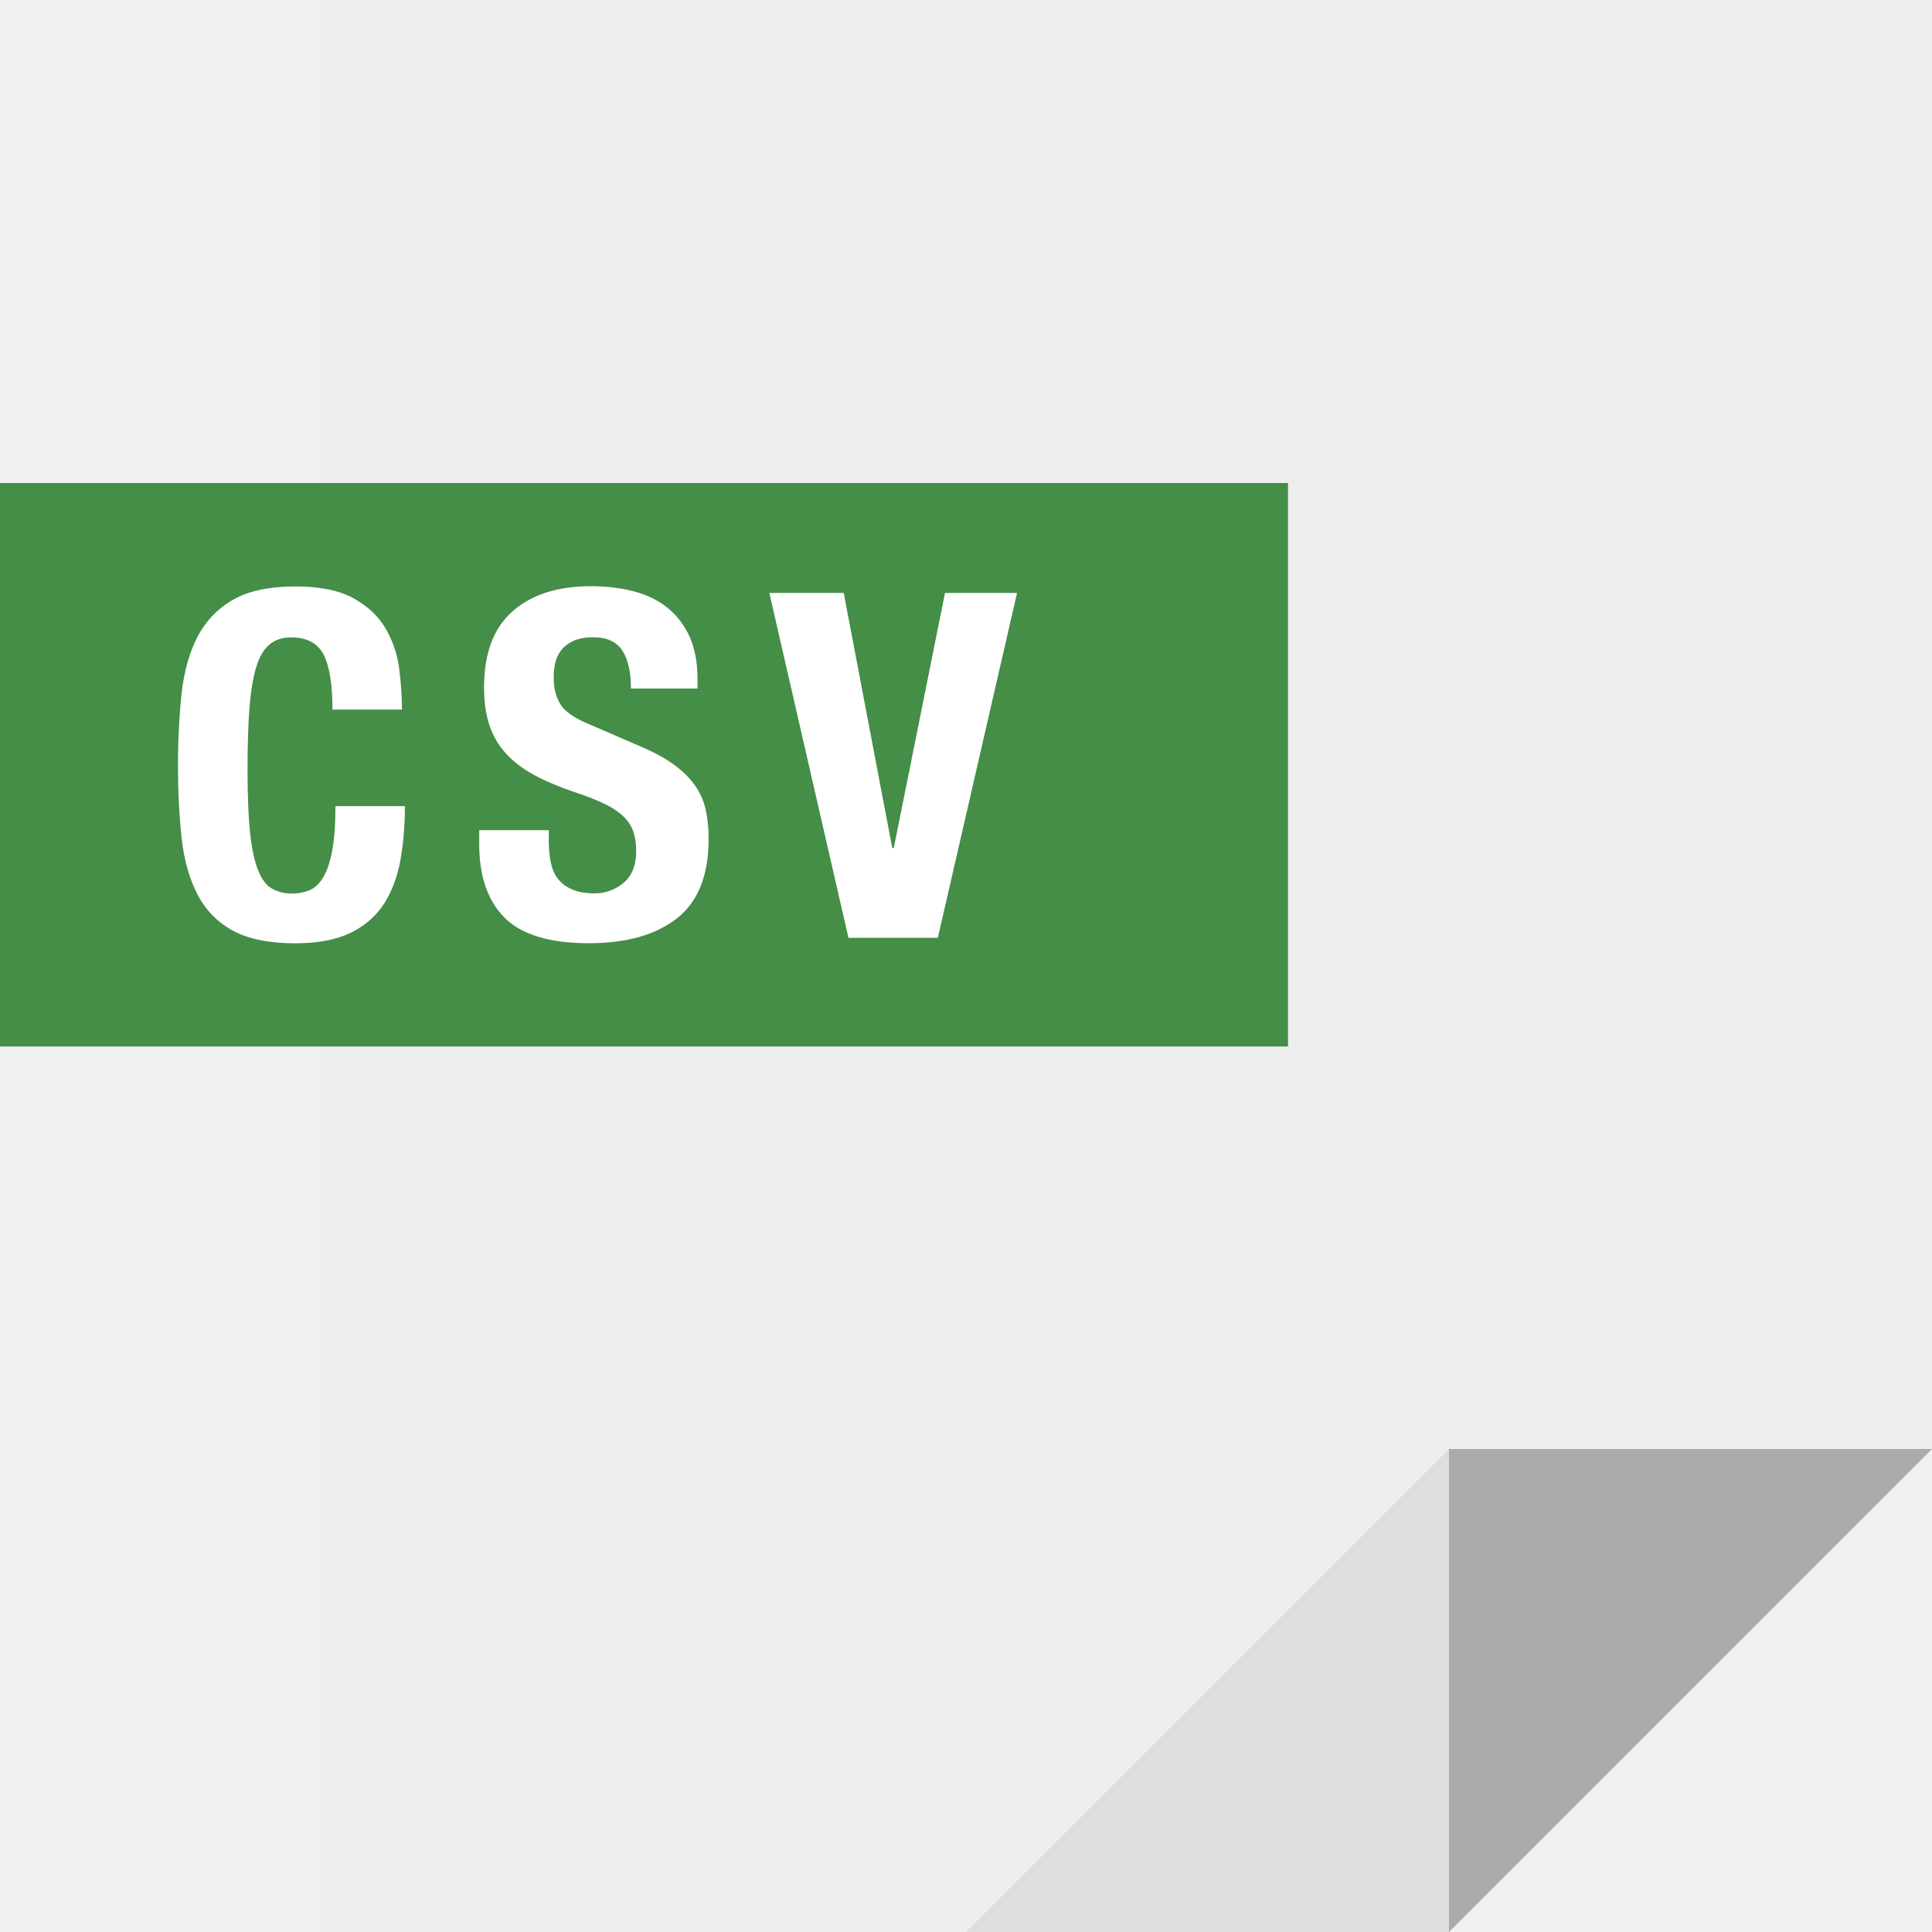
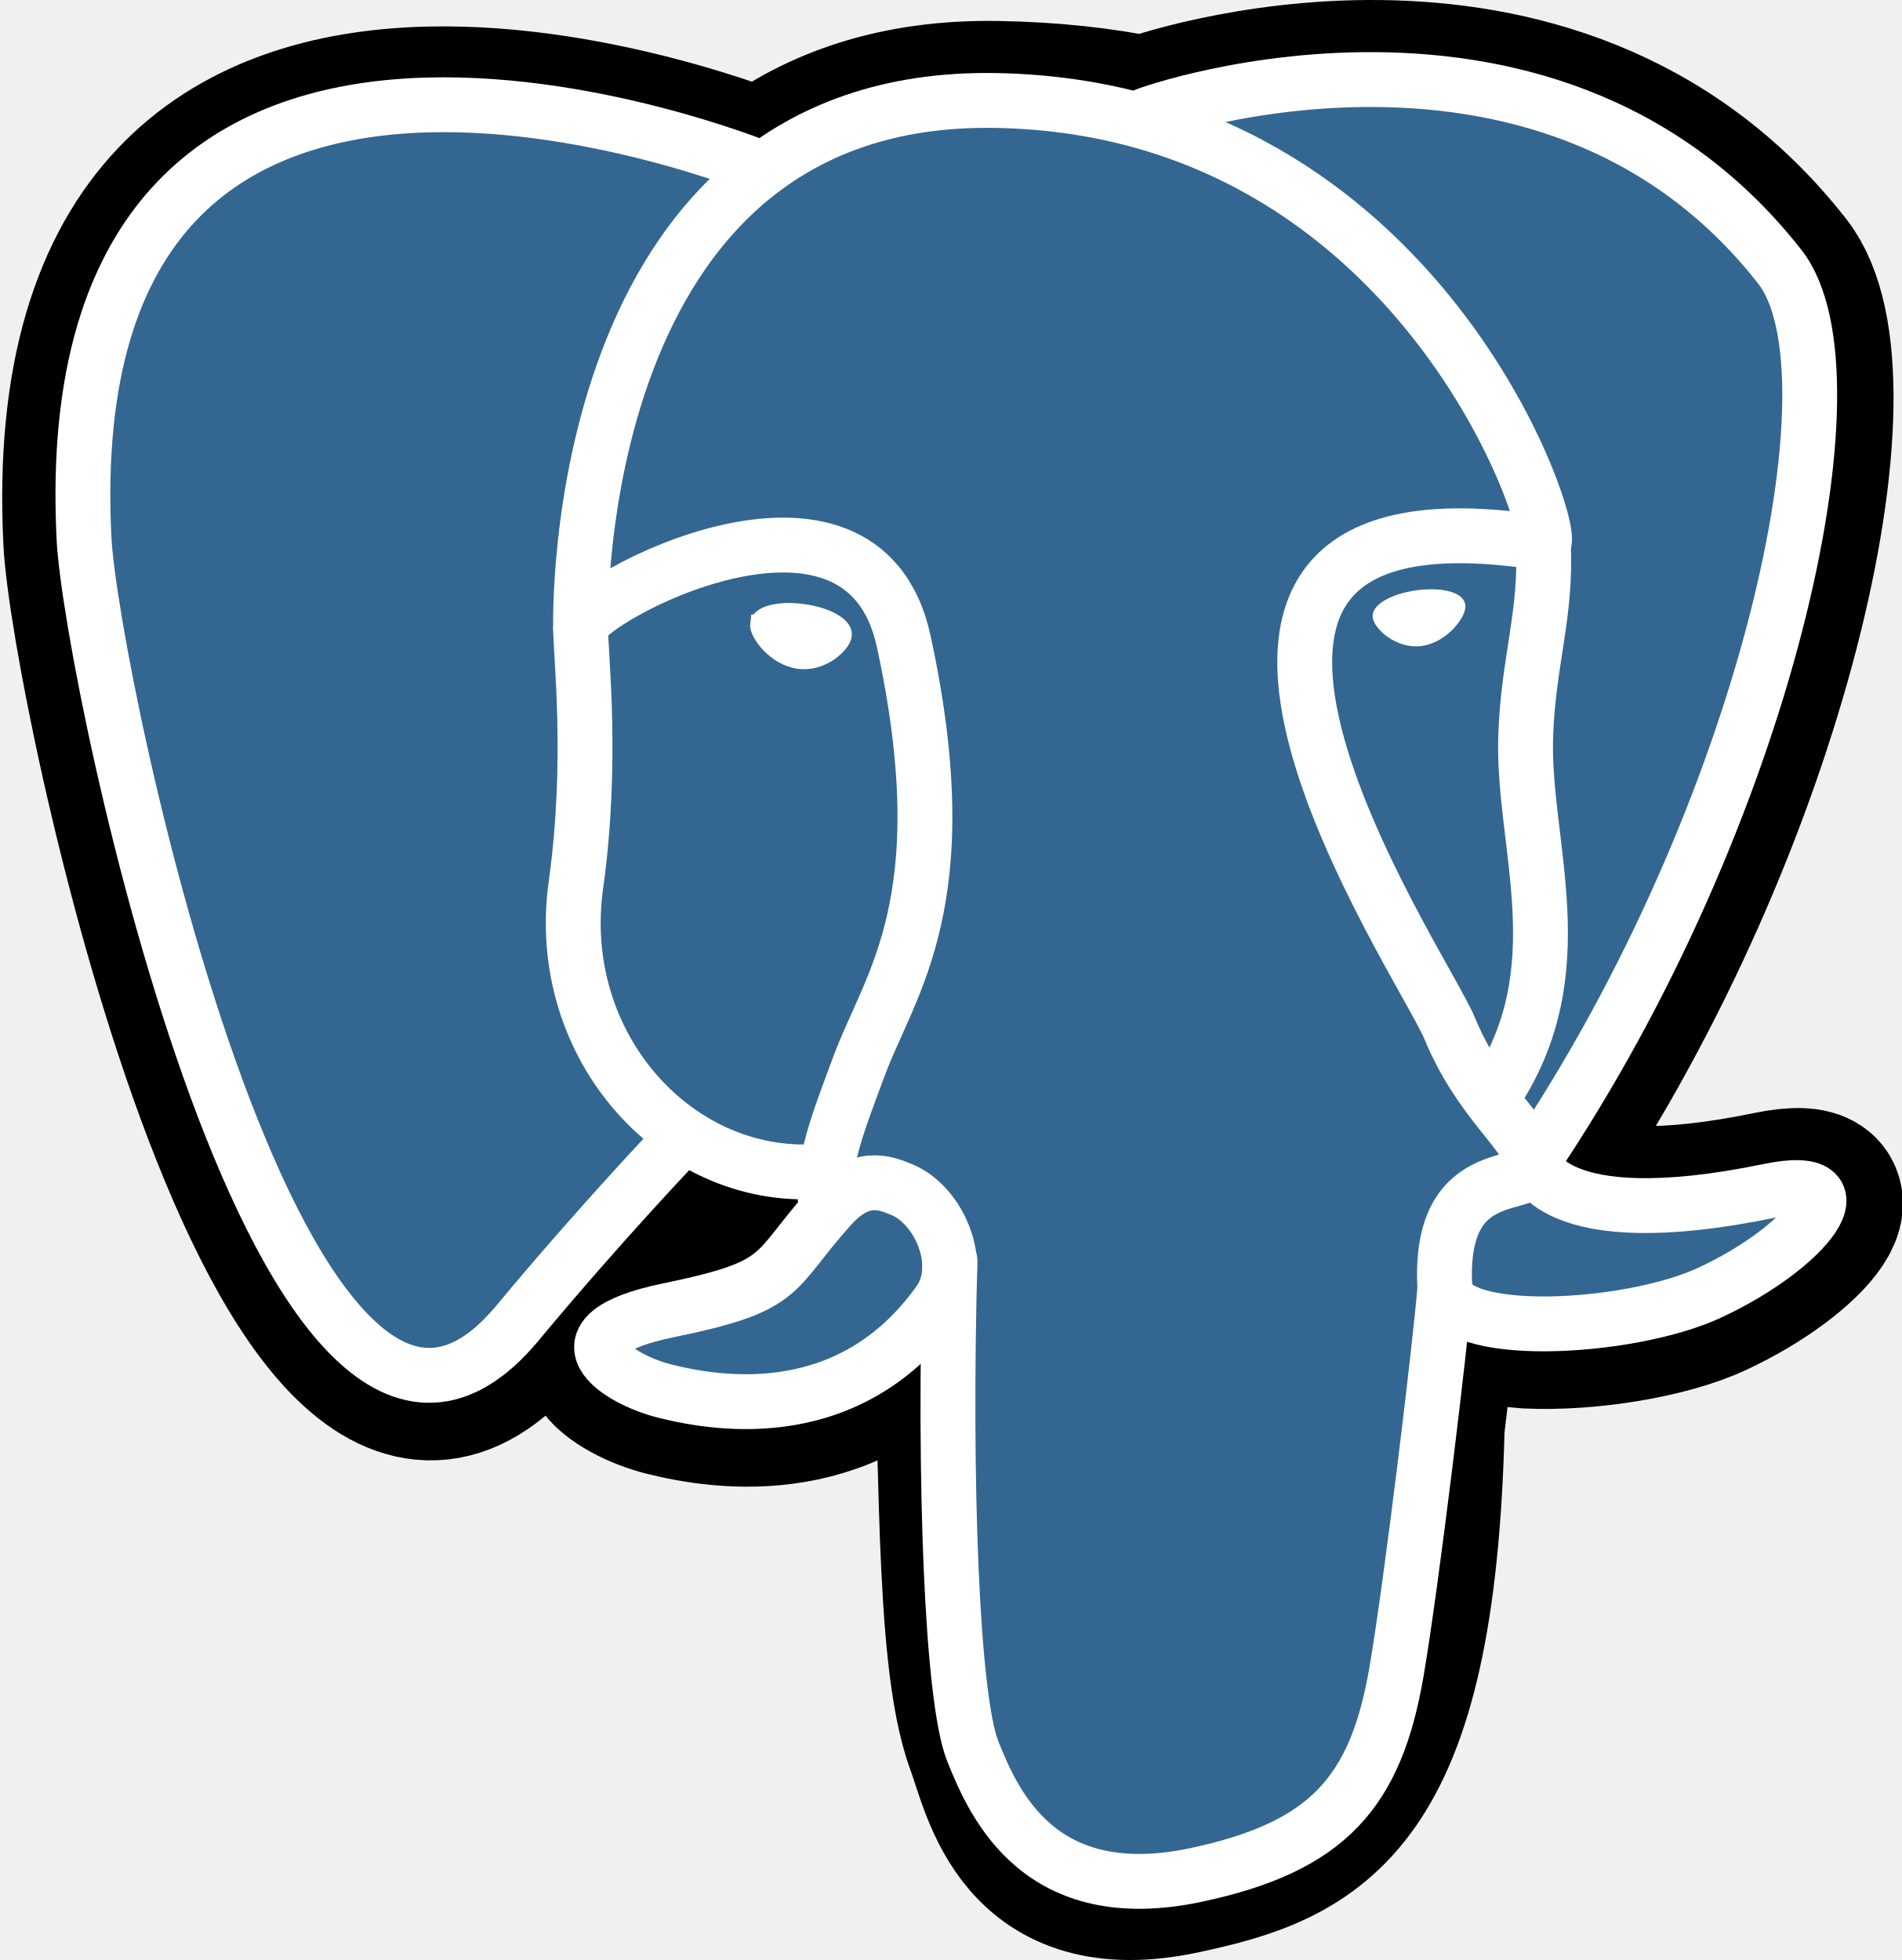
- <svg xmlns="http://www.w3.org/2000/svg" version="1.1" id="Capa_1" x="0px" y="0px" viewBox="0 0 384 384" style="enable-background:new 0 0 384 384;" xml:space="preserve">
-   <polygon style="fill:#EFEEEE;" points="64,0 64,384 288,384 384,288 384,0 " />
-   <polygon style="fill:#ABABAB;" points="288,288 288,384 384,288 " />
-   <polygon style="fill:#DEDEDD;" points="192,384 288,384 288,288 " />
-   <path style="fill:#448E47;" d="M0,96v112h256V96L0,96L0,96z" />
-   <g>
-     <path style="fill:#FFFFFF;" d="M64.32,130.112c-1.184-2.288-3.344-3.424-6.48-3.424c-1.728,0-3.152,0.464-4.272,1.408   c-1.12,0.928-2,2.416-2.64,4.496s-1.088,4.8-1.344,8.176c-0.272,3.36-0.384,7.472-0.384,12.336c0,5.184,0.176,9.376,0.528,12.576   c0.336,3.2,0.896,5.664,1.632,7.44s1.664,2.96,2.784,3.552c1.12,0.608,2.416,0.928,3.888,0.928c1.216,0,2.352-0.208,3.408-0.624   s1.968-1.248,2.736-2.496c0.784-1.248,1.392-3.008,1.824-5.28c0.448-2.272,0.672-5.264,0.672-8.976H80.48   c0,3.696-0.288,7.232-0.864,10.56s-1.664,6.24-3.216,8.736c-1.584,2.48-3.776,4.432-6.624,5.84   c-2.848,1.408-6.544,2.128-11.088,2.128c-5.168,0-9.312-0.848-12.368-2.496c-3.072-1.664-5.424-4.064-7.056-7.2   s-2.688-6.88-3.168-11.232c-0.464-4.336-0.72-9.152-0.72-14.384c0-5.184,0.256-9.968,0.72-14.352   c0.48-4.368,1.552-8.144,3.168-11.28c1.648-3.12,3.984-5.584,7.056-7.344c3.056-1.744,7.2-2.64,12.368-2.64   c4.944,0,8.816,0.8,11.664,2.4c2.848,1.6,4.976,3.632,6.368,6.096s2.304,5.12,2.64,7.968c0.352,2.848,0.528,5.52,0.528,8.016H66.08   C66.08,136,65.488,132.368,64.32,130.112z" />
-     <path style="fill:#FFFFFF;" d="M109.072,167.008c0,1.6,0.144,3.056,0.384,4.352c0.272,1.312,0.736,2.416,1.44,3.312   c0.704,0.912,1.664,1.616,2.848,2.128c1.168,0.496,2.672,0.768,4.448,0.768c2.128,0,4.016-0.688,5.712-2.064   c1.68-1.376,2.544-3.52,2.544-6.384c0-1.536-0.224-2.864-0.624-3.984c-0.416-1.12-1.104-2.128-2.064-3.008   c-0.976-0.912-2.24-1.712-3.792-2.448s-3.504-1.488-5.808-2.256c-3.056-1.024-5.712-2.16-7.968-3.376   c-2.24-1.2-4.112-2.624-5.616-4.272c-1.504-1.632-2.608-3.52-3.312-5.664c-0.704-2.16-1.056-4.624-1.056-7.456   c0-6.784,1.888-11.824,5.664-15.152c3.76-3.328,8.96-4.992,15.552-4.992c3.072,0,5.904,0.336,8.496,1.008s4.832,1.744,6.72,3.264   c1.888,1.504,3.36,3.424,4.416,5.744c1.04,2.336,1.584,5.136,1.584,8.4v1.92h-13.232c0-3.264-0.576-5.776-1.712-7.552   c-1.152-1.744-3.072-2.64-5.76-2.64c-1.536,0-2.816,0.24-3.84,0.672c-1.008,0.448-1.84,1.04-2.448,1.776s-1.04,1.616-1.264,2.576   c-0.24,0.96-0.336,1.952-0.336,2.976c0,2.128,0.448,3.888,1.344,5.328c0.896,1.456,2.816,2.784,5.76,3.984l10.656,4.608   c2.624,1.152,4.768,2.352,6.416,3.616c1.664,1.248,3.008,2.592,3.984,4.032c0.992,1.44,1.68,3.008,2.064,4.752   c0.384,1.712,0.576,3.648,0.576,5.744c0,7.232-2.096,12.496-6.288,15.792c-4.192,3.296-10.032,4.96-17.52,4.96   c-7.808,0-13.392-1.696-16.768-5.088c-3.36-3.392-5.024-8.256-5.024-14.592v-2.784h13.824L109.072,167.008L109.072,167.008z" />
-     <path style="fill:#FFFFFF;" d="M177.344,168.544h0.304l10.176-50.688h14.32L186.4,186.4h-17.76l-15.728-68.544h14.784   L177.344,168.544z" />
+ <svg xmlns="http://www.w3.org/2000/svg" width="432.071pt" height="445.383pt" viewBox="0 0 432.071 445.383" xml:space="preserve">
+   <g id="orginal" style="fill-rule:nonzero;clip-rule:nonzero;stroke:#000000;stroke-miterlimit:4;">
+ 	</g>
+   <g id="Layer_x0020_3" style="fill-rule:nonzero;clip-rule:nonzero;fill:none;stroke:#FFFFFF;stroke-width:12.465;stroke-linecap:round;stroke-linejoin:round;stroke-miterlimit:4;">
+     <path style="fill:#000000;stroke:#000000;stroke-width:37.395;stroke-linecap:butt;stroke-linejoin:miter;" d="M323.205,324.227c2.833-23.601,1.984-27.062,19.563-23.239l4.463,0.392c13.517,0.615,31.199-2.174,41.587-7c22.362-10.376,35.622-27.7,13.572-23.148c-50.297,10.376-53.755-6.655-53.755-6.655c53.111-78.803,75.313-178.836,56.149-203.322    C352.514-5.534,262.036,26.049,260.522,26.869l-0.482,0.089c-9.938-2.062-21.06-3.294-33.554-3.496c-22.761-0.374-40.032,5.967-53.133,15.904c0,0-161.408-66.498-153.899,83.628c1.597,31.936,45.777,241.655,98.47,178.31    c19.259-23.163,37.871-42.748,37.871-42.748c9.242,6.14,20.307,9.272,31.912,8.147l0.897-0.765c-0.281,2.876-0.157,5.689,0.359,9.019c-13.572,15.167-9.584,17.83-36.723,23.416c-27.457,5.659-11.326,15.734-0.797,18.367c12.768,3.193,42.305,7.716,62.268-20.224    l-0.795,3.188c5.325,4.26,4.965,30.619,5.72,49.452c0.756,18.834,2.017,36.409,5.856,46.771c3.839,10.36,8.369,37.05,44.036,29.406c29.809-6.388,52.6-15.582,54.677-101.107" />
+     <path style="fill:#336791;stroke:none;" d="M402.395,271.23c-50.302,10.376-53.76-6.655-53.76-6.655c53.111-78.808,75.313-178.843,56.153-203.326c-52.27-66.785-142.752-35.2-144.262-34.38l-0.486,0.087c-9.938-2.063-21.06-3.292-33.56-3.496c-22.761-0.373-40.026,5.967-53.127,15.902    c0,0-161.411-66.495-153.904,83.63c1.597,31.938,45.776,241.657,98.471,178.312c19.26-23.163,37.869-42.748,37.869-42.748c9.243,6.14,20.308,9.272,31.908,8.147l0.901-0.765c-0.28,2.876-0.152,5.689,0.361,9.019c-13.575,15.167-9.586,17.83-36.723,23.416    c-27.459,5.659-11.328,15.734-0.796,18.367c12.768,3.193,42.307,7.716,62.266-20.224l-0.796,3.188c5.319,4.26,9.054,27.711,8.428,48.969c-0.626,21.259-1.044,35.854,3.147,47.254c4.191,11.4,8.368,37.05,44.042,29.406c29.809-6.388,45.256-22.942,47.405-50.555    c1.525-19.631,4.976-16.729,5.194-34.28l2.768-8.309c3.192-26.611,0.507-35.196,18.872-31.203l4.463,0.392c13.517,0.615,31.208-2.174,41.591-7c22.358-10.376,35.618-27.7,13.573-23.148z" />
+     <path d="M215.866,286.484c-1.385,49.516,0.348,99.377,5.193,111.495c4.848,12.118,15.223,35.688,50.9,28.045c29.806-6.39,40.651-18.756,45.357-46.051c3.466-20.082,10.148-75.854,11.005-87.281" />
+     <path d="M173.104,38.256c0,0-161.521-66.016-154.012,84.109c1.597,31.938,45.779,241.664,98.473,178.316c19.256-23.166,36.671-41.335,36.671-41.335" />
+     <path d="M260.349,26.207c-5.591,1.753,89.848-34.889,144.087,34.417c19.159,24.484-3.043,124.519-56.153,203.329" />
+     <path style="stroke-linejoin:bevel;" d="M348.282,263.953c0,0,3.461,17.036,53.764,6.653c22.04-4.552,8.776,12.774-13.577,23.155c-18.345,8.514-59.474,10.696-60.146-1.069c-1.729-30.355,21.647-21.133,19.96-28.739c-1.525-6.85-11.979-13.573-18.894-30.338    c-6.037-14.633-82.796-126.849,21.287-110.183c3.813-0.789-27.146-99.002-124.553-100.599c-97.385-1.597-94.19,119.762-94.19,119.762" />
+     <path d="M188.604,274.334c-13.577,15.166-9.584,17.829-36.723,23.417c-27.459,5.66-11.326,15.733-0.797,18.365c12.768,3.195,42.307,7.718,62.266-20.229c6.078-8.509-0.036-22.086-8.385-25.547c-4.034-1.671-9.428-3.765-16.361,3.994z" />
+     <path d="M187.715,274.069c-1.368-8.917,2.93-19.528,7.536-31.942c6.922-18.626,22.893-37.255,10.117-96.339c-9.523-44.029-73.396-9.163-73.436-3.193c-0.039,5.968,2.889,30.26-1.067,58.548c-5.162,36.913,23.488,68.132,56.479,64.938" />
+     <path style="fill:#FFFFFF;stroke-width:4.155;stroke-linecap:butt;stroke-linejoin:miter;" d="M172.517,141.7c-0.288,2.039,3.733,7.48,8.976,8.207c5.234,0.73,9.714-3.522,9.998-5.559c0.284-2.039-3.732-4.285-8.977-5.015c-5.237-0.731-9.719,0.333-9.996,2.367z" />
+     <path style="fill:#FFFFFF;stroke-width:2.078;stroke-linecap:butt;stroke-linejoin:miter;" d="M331.941,137.543c0.284,2.039-3.732,7.48-8.976,8.207c-5.238,0.73-9.718-3.522-10.005-5.559c-0.277-2.039,3.74-4.285,8.979-5.015c5.239-0.73,9.718,0.333,10.002,2.368z" />
+     <path d="M350.676,123.432c0.863,15.994-3.445,26.888-3.988,43.914c-0.804,24.748,11.799,53.074-7.191,81.435" />
+     <path style="stroke-width:3;" d="M0,60.232" />
  </g>
</svg>
